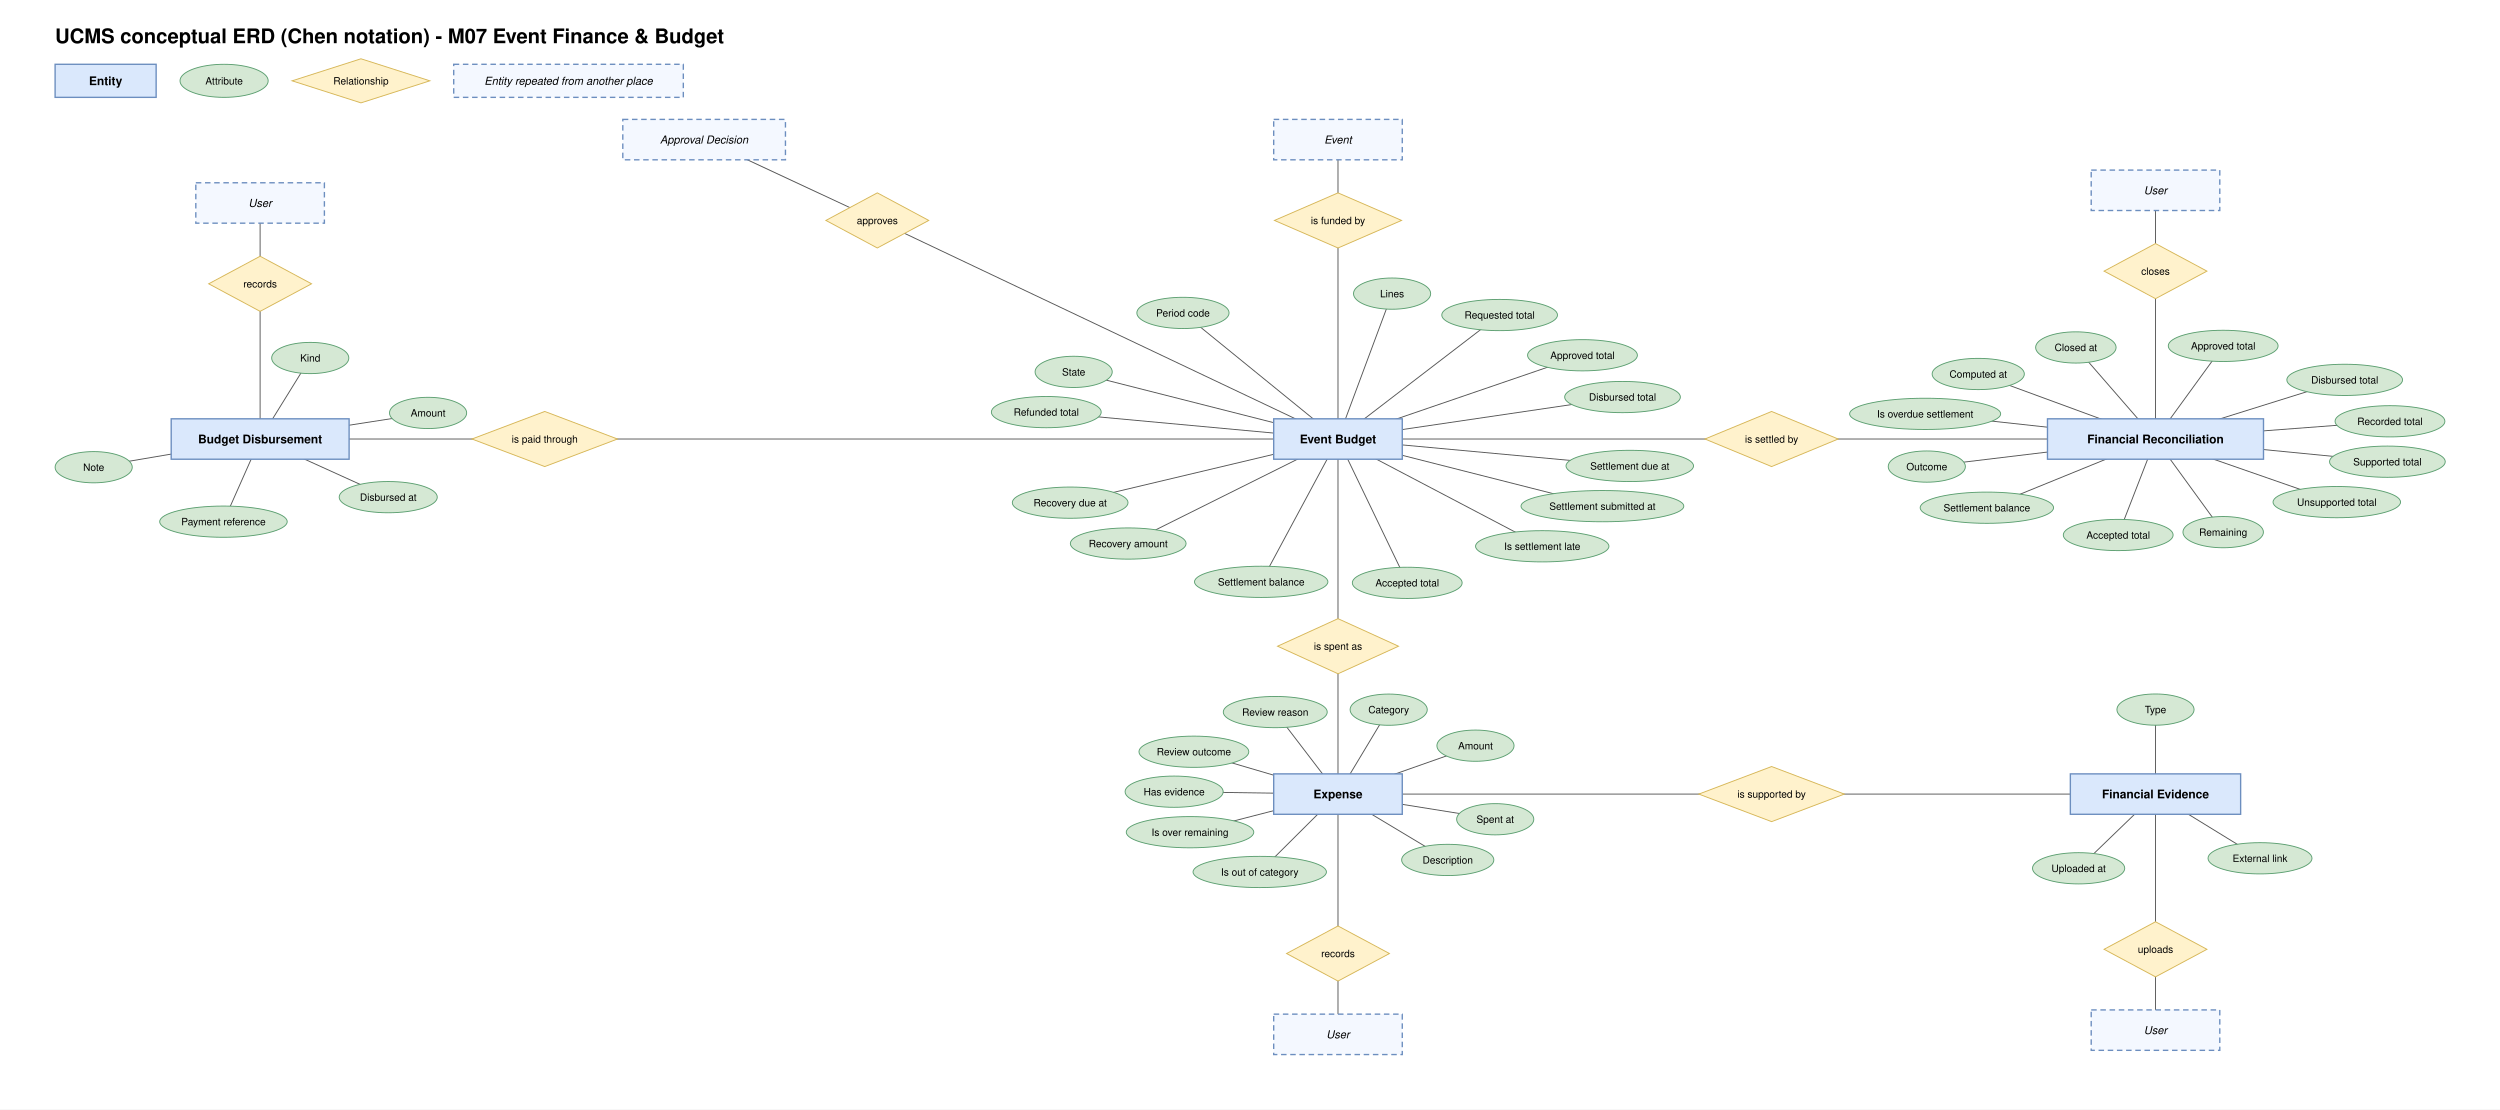
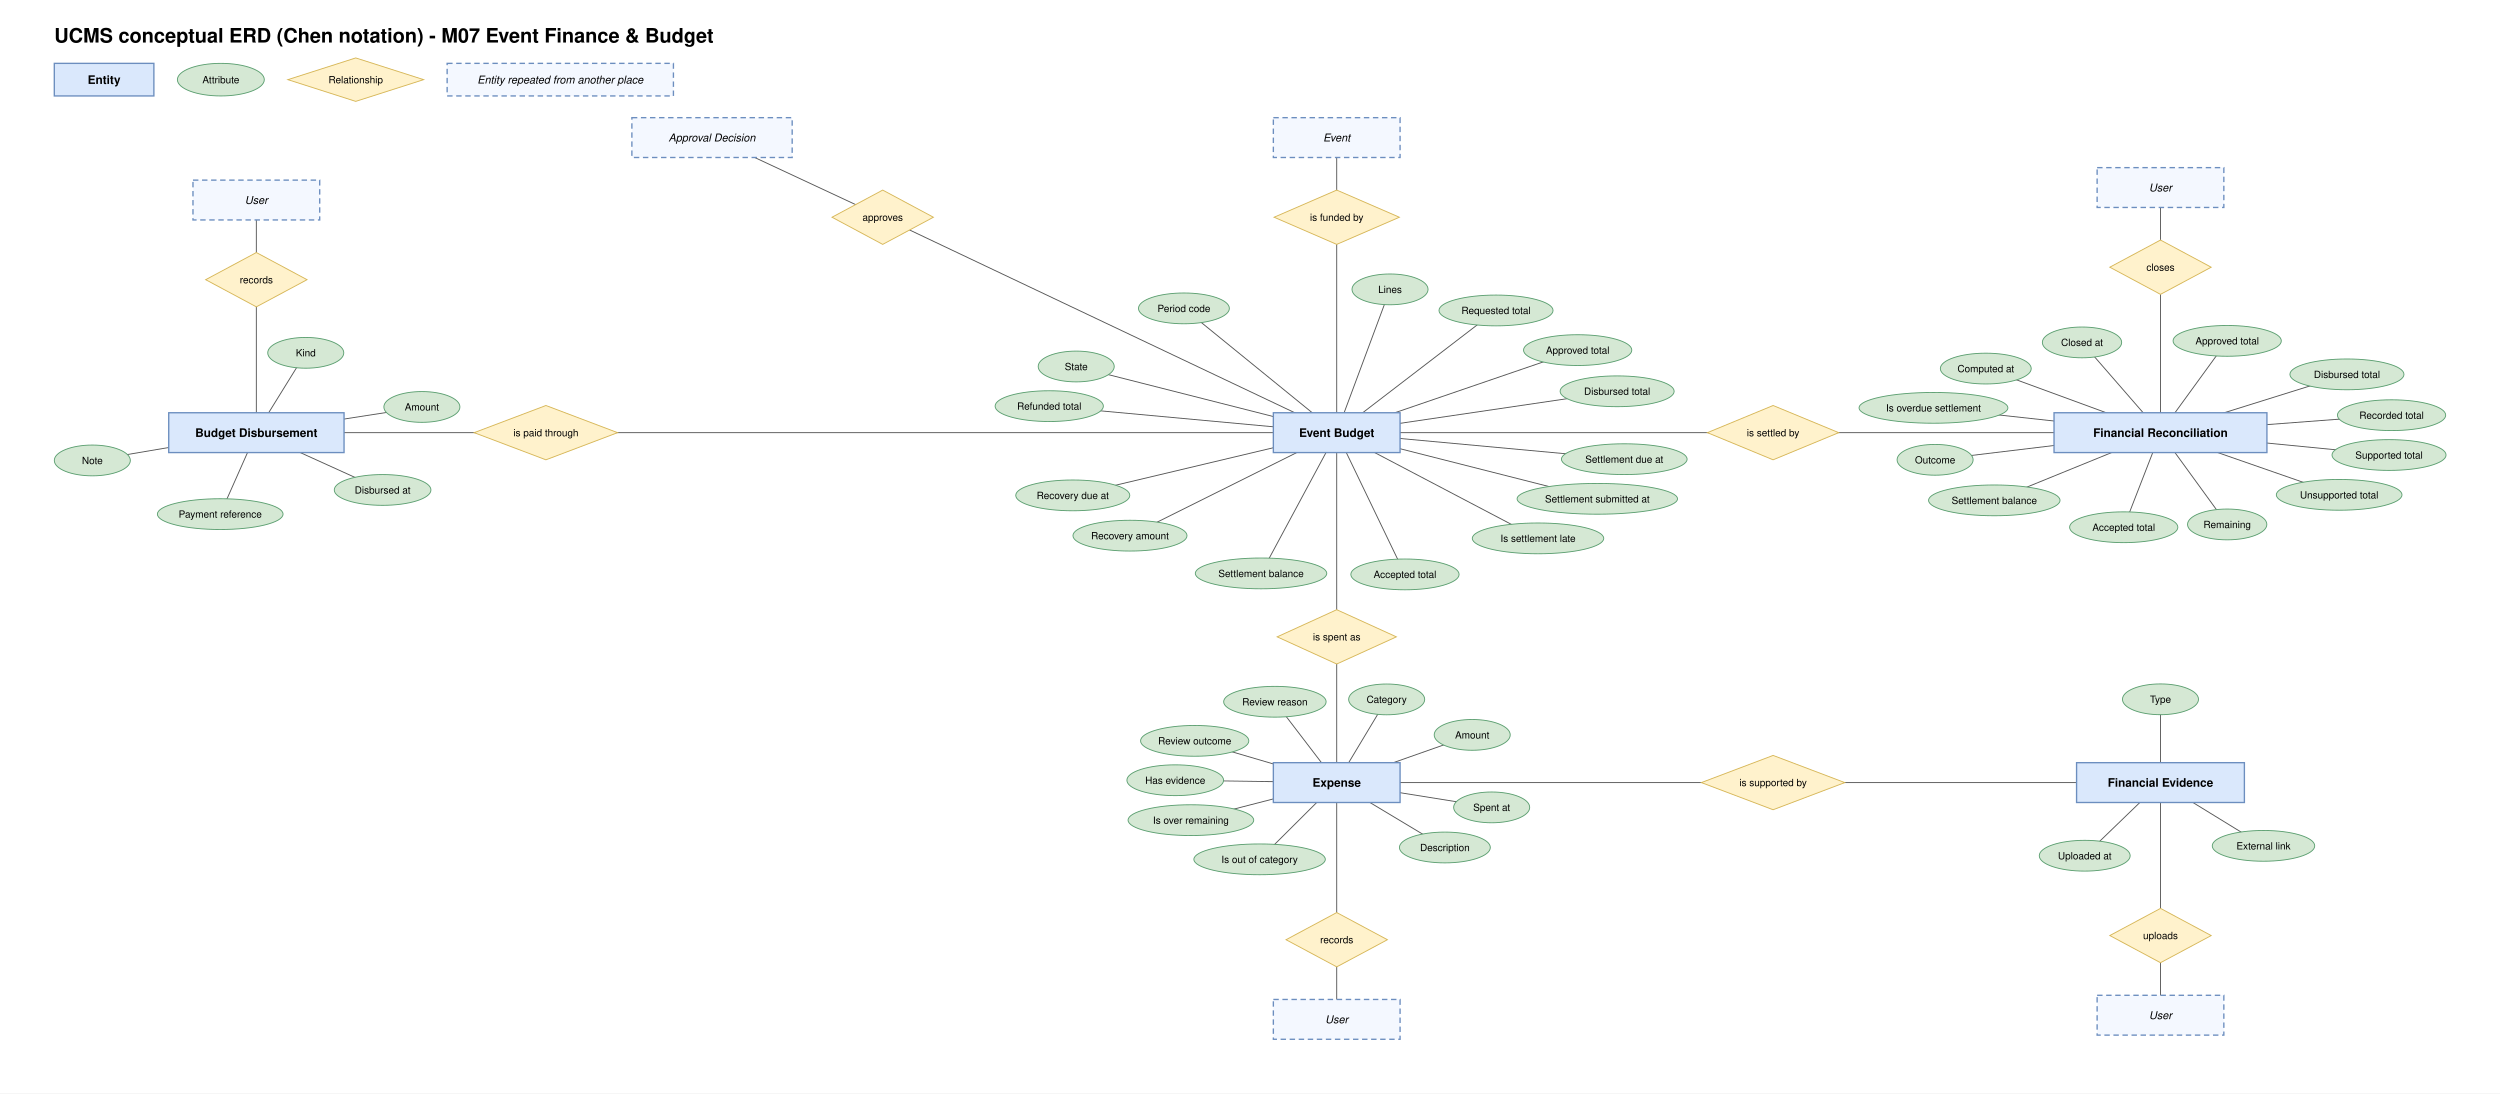
- <svg xmlns="http://www.w3.org/2000/svg" viewBox="0 0 2722 1208" width="2722" height="1208" font-family="Helvetica, Arial, sans-serif">
+ <svg xmlns="http://www.w3.org/2000/svg" viewBox="0 0 2762 1208" width="2762" height="1208" font-family="Helvetica, Arial, sans-serif">
  <rect width="100%" height="100%" fill="#ffffff" />
-   <line x1="1456.8" y1="478.0" x2="1515.7" y2="319.7" stroke="#555555" />
-   <line x1="1456.8" y1="478.0" x2="1632.8" y2="343.0" stroke="#555555" />
-   <line x1="1456.8" y1="478.0" x2="1723.0" y2="386.8" stroke="#555555" />
-   <line x1="1456.8" y1="478.0" x2="1766.6" y2="432.3" stroke="#555555" />
-   <line x1="1456.8" y1="478.0" x2="1774.5" y2="507.3" stroke="#555555" />
-   <line x1="1456.8" y1="478.0" x2="1744.7" y2="551.1" stroke="#555555" />
-   <line x1="1456.8" y1="478.0" x2="1679.2" y2="594.8" stroke="#555555" />
-   <line x1="1456.8" y1="478.0" x2="1532.2" y2="634.6" stroke="#555555" />
-   <line x1="1456.8" y1="478.0" x2="1373.2" y2="633.5" stroke="#555555" />
-   <line x1="1456.8" y1="478.0" x2="1228.4" y2="591.8" stroke="#555555" />
-   <line x1="1456.8" y1="478.0" x2="1165.2" y2="547.3" stroke="#555555" />
-   <line x1="1456.8" y1="478.0" x2="1139.2" y2="448.7" stroke="#555555" />
-   <line x1="1456.8" y1="478.0" x2="1169.0" y2="404.9" stroke="#555555" />
-   <line x1="1456.8" y1="478.0" x2="1288.0" y2="340.7" stroke="#555555" />
-   <line x1="1456.8" y1="478.0" x2="1456.8" y2="240.0" stroke="#555555" />
-   <line x1="1456.8" y1="240.0" x2="1456.8" y2="152.0" stroke="#555555" />
-   <line x1="1456.8" y1="478.0" x2="955.2" y2="240.0" stroke="#555555" />
-   <line x1="955.2" y1="240.0" x2="766.6" y2="152.0" stroke="#555555" />
+   <line x1="1476.8" y1="478.0" x2="1535.7" y2="319.7" stroke="#555555" />
+   <line x1="1476.8" y1="478.0" x2="1652.8" y2="343.0" stroke="#555555" />
+   <line x1="1476.8" y1="478.0" x2="1743.0" y2="386.8" stroke="#555555" />
+   <line x1="1476.8" y1="478.0" x2="1786.6" y2="432.3" stroke="#555555" />
+   <line x1="1476.8" y1="478.0" x2="1794.5" y2="507.3" stroke="#555555" />
+   <line x1="1476.8" y1="478.0" x2="1764.7" y2="551.1" stroke="#555555" />
+   <line x1="1476.8" y1="478.0" x2="1699.2" y2="594.8" stroke="#555555" />
+   <line x1="1476.8" y1="478.0" x2="1552.2" y2="634.6" stroke="#555555" />
+   <line x1="1476.8" y1="478.0" x2="1393.2" y2="633.5" stroke="#555555" />
+   <line x1="1476.8" y1="478.0" x2="1248.4" y2="591.8" stroke="#555555" />
+   <line x1="1476.8" y1="478.0" x2="1185.2" y2="547.3" stroke="#555555" />
+   <line x1="1476.8" y1="478.0" x2="1159.2" y2="448.7" stroke="#555555" />
+   <line x1="1476.8" y1="478.0" x2="1189.0" y2="404.9" stroke="#555555" />
+   <line x1="1476.8" y1="478.0" x2="1308.0" y2="340.7" stroke="#555555" />
+   <line x1="1476.8" y1="478.0" x2="1476.8" y2="240.0" stroke="#555555" />
+   <line x1="1476.8" y1="240.0" x2="1476.8" y2="152.0" stroke="#555555" />
+   <line x1="1476.8" y1="478.0" x2="975.2" y2="240.0" stroke="#555555" />
+   <line x1="975.2" y1="240.0" x2="786.6" y2="152.0" stroke="#555555" />
  <line x1="283.2" y1="478.0" x2="337.8" y2="389.8" stroke="#555555" />
  <line x1="283.2" y1="478.0" x2="466.1" y2="449.6" stroke="#555555" />
  <line x1="283.2" y1="478.0" x2="422.7" y2="541.3" stroke="#555555" />
  <line x1="283.2" y1="478.0" x2="243.3" y2="568.0" stroke="#555555" />
  <line x1="283.2" y1="478.0" x2="102.0" y2="508.7" stroke="#555555" />
  <line x1="283.2" y1="478.0" x2="283.2" y2="309.0" stroke="#555555" />
  <line x1="283.2" y1="309.0" x2="283.2" y2="221.0" stroke="#555555" />
-   <line x1="1456.8" y1="864.6" x2="1512.0" y2="772.7" stroke="#555555" />
-   <line x1="1456.8" y1="864.6" x2="1606.5" y2="811.9" stroke="#555555" />
-   <line x1="1456.8" y1="864.6" x2="1628.0" y2="892.0" stroke="#555555" />
-   <line x1="1456.8" y1="864.6" x2="1576.3" y2="936.3" stroke="#555555" />
-   <line x1="1456.8" y1="864.6" x2="1371.6" y2="949.4" stroke="#555555" />
-   <line x1="1456.8" y1="864.6" x2="1295.7" y2="906.1" stroke="#555555" />
-   <line x1="1456.8" y1="864.6" x2="1278.4" y2="862.0" stroke="#555555" />
-   <line x1="1456.8" y1="864.6" x2="1299.9" y2="818.5" stroke="#555555" />
-   <line x1="1456.8" y1="864.6" x2="1388.5" y2="775.3" stroke="#555555" />
-   <line x1="1456.8" y1="864.6" x2="1456.8" y2="1038.2" stroke="#555555" />
-   <line x1="1456.8" y1="1038.2" x2="1456.8" y2="1126.2" stroke="#555555" />
-   <line x1="2346.9" y1="864.6" x2="2346.9" y2="772.6" stroke="#555555" />
-   <line x1="2346.9" y1="864.6" x2="2460.7" y2="934.5" stroke="#555555" />
-   <line x1="2346.9" y1="864.6" x2="2263.2" y2="945.4" stroke="#555555" />
-   <line x1="2346.9" y1="864.6" x2="2346.9" y2="1033.6" stroke="#555555" />
-   <line x1="2346.9" y1="1033.6" x2="2346.9" y2="1121.6" stroke="#555555" />
-   <line x1="2346.9" y1="478.0" x2="2420.6" y2="376.6" stroke="#555555" />
-   <line x1="2346.9" y1="478.0" x2="2552.9" y2="413.6" stroke="#555555" />
-   <line x1="2346.9" y1="478.0" x2="2602.2" y2="458.7" stroke="#555555" />
-   <line x1="2346.9" y1="478.0" x2="2599.4" y2="502.7" stroke="#555555" />
-   <line x1="2346.9" y1="478.0" x2="2544.3" y2="546.7" stroke="#555555" />
-   <line x1="2346.9" y1="478.0" x2="2420.6" y2="579.4" stroke="#555555" />
-   <line x1="2346.9" y1="478.0" x2="2306.3" y2="582.5" stroke="#555555" />
-   <line x1="2346.9" y1="478.0" x2="2163.3" y2="552.8" stroke="#555555" />
-   <line x1="2346.9" y1="478.0" x2="2097.9" y2="508.0" stroke="#555555" />
-   <line x1="2346.9" y1="478.0" x2="2096.1" y2="450.6" stroke="#555555" />
-   <line x1="2346.9" y1="478.0" x2="2153.9" y2="407.2" stroke="#555555" />
-   <line x1="2346.9" y1="478.0" x2="2260.2" y2="378.3" stroke="#555555" />
-   <line x1="2346.9" y1="478.0" x2="2346.9" y2="295.2" stroke="#555555" />
-   <line x1="2346.9" y1="295.2" x2="2346.9" y2="207.2" stroke="#555555" />
-   <line x1="1456.8" y1="478.0" x2="593.1" y2="478.0" stroke="#555555" />
-   <line x1="593.1" y1="478.0" x2="283.2" y2="478.0" stroke="#555555" />
-   <line x1="1456.8" y1="478.0" x2="1456.8" y2="703.6" stroke="#555555" />
-   <line x1="1456.8" y1="703.6" x2="1456.8" y2="864.6" stroke="#555555" />
-   <line x1="1456.8" y1="864.6" x2="1928.9" y2="864.6" stroke="#555555" />
-   <line x1="1928.9" y1="864.6" x2="2346.9" y2="864.6" stroke="#555555" />
-   <line x1="1456.8" y1="478.0" x2="1928.9" y2="478.0" stroke="#555555" />
-   <line x1="1928.9" y1="478.0" x2="2346.9" y2="478.0" stroke="#555555" />
+   <line x1="1476.8" y1="864.6" x2="1532.0" y2="772.7" stroke="#555555" />
+   <line x1="1476.8" y1="864.6" x2="1626.5" y2="811.9" stroke="#555555" />
+   <line x1="1476.8" y1="864.6" x2="1648.0" y2="892.0" stroke="#555555" />
+   <line x1="1476.8" y1="864.6" x2="1596.3" y2="936.3" stroke="#555555" />
+   <line x1="1476.8" y1="864.6" x2="1391.6" y2="949.4" stroke="#555555" />
+   <line x1="1476.8" y1="864.6" x2="1315.7" y2="906.1" stroke="#555555" />
+   <line x1="1476.8" y1="864.6" x2="1298.4" y2="862.0" stroke="#555555" />
+   <line x1="1476.8" y1="864.6" x2="1319.9" y2="818.5" stroke="#555555" />
+   <line x1="1476.8" y1="864.6" x2="1408.5" y2="775.3" stroke="#555555" />
+   <line x1="1476.8" y1="864.6" x2="1476.8" y2="1038.2" stroke="#555555" />
+   <line x1="1476.8" y1="1038.2" x2="1476.8" y2="1126.2" stroke="#555555" />
+   <line x1="2386.9" y1="864.6" x2="2386.9" y2="772.6" stroke="#555555" />
+   <line x1="2386.9" y1="864.6" x2="2500.7" y2="934.5" stroke="#555555" />
+   <line x1="2386.9" y1="864.6" x2="2303.2" y2="945.4" stroke="#555555" />
+   <line x1="2386.9" y1="864.6" x2="2386.9" y2="1033.6" stroke="#555555" />
+   <line x1="2386.9" y1="1033.6" x2="2386.9" y2="1121.6" stroke="#555555" />
+   <line x1="2386.9" y1="478.0" x2="2460.6" y2="376.6" stroke="#555555" />
+   <line x1="2386.9" y1="478.0" x2="2592.9" y2="413.6" stroke="#555555" />
+   <line x1="2386.9" y1="478.0" x2="2642.2" y2="458.7" stroke="#555555" />
+   <line x1="2386.9" y1="478.0" x2="2639.4" y2="502.7" stroke="#555555" />
+   <line x1="2386.9" y1="478.0" x2="2584.3" y2="546.7" stroke="#555555" />
+   <line x1="2386.9" y1="478.0" x2="2460.6" y2="579.4" stroke="#555555" />
+   <line x1="2386.9" y1="478.0" x2="2346.3" y2="582.5" stroke="#555555" />
+   <line x1="2386.9" y1="478.0" x2="2203.3" y2="552.8" stroke="#555555" />
+   <line x1="2386.9" y1="478.0" x2="2137.9" y2="508.0" stroke="#555555" />
+   <line x1="2386.9" y1="478.0" x2="2136.1" y2="450.6" stroke="#555555" />
+   <line x1="2386.9" y1="478.0" x2="2193.9" y2="407.2" stroke="#555555" />
+   <line x1="2386.9" y1="478.0" x2="2300.2" y2="378.3" stroke="#555555" />
+   <line x1="2386.9" y1="478.0" x2="2386.9" y2="295.2" stroke="#555555" />
+   <line x1="2386.9" y1="295.2" x2="2386.9" y2="207.2" stroke="#555555" />
+   <line x1="1476.8" y1="478.0" x2="603.1" y2="478.0" stroke="#555555" />
+   <line x1="603.1" y1="478.0" x2="283.2" y2="478.0" stroke="#555555" />
+   <line x1="1476.8" y1="478.0" x2="1476.8" y2="703.6" stroke="#555555" />
+   <line x1="1476.8" y1="703.6" x2="1476.8" y2="864.6" stroke="#555555" />
+   <line x1="1476.8" y1="864.6" x2="1958.9" y2="864.6" stroke="#555555" />
+   <line x1="1958.9" y1="864.6" x2="2386.9" y2="864.6" stroke="#555555" />
+   <line x1="1476.8" y1="478.0" x2="1958.9" y2="478.0" stroke="#555555" />
+   <line x1="1958.9" y1="478.0" x2="2386.9" y2="478.0" stroke="#555555" />
  <text x="60" y="47" font-size="22" font-weight="bold">UCMS conceptual ERD (Chen notation) - M07 Event Finance &amp; Budget</text>
  <rect x="60.0" y="70.0" width="110.0" height="36.0" fill="#dae8fc" stroke="#6c8ebf" stroke-width="1.5" />
  <text x="115.0" y="92.7" font-size="13" font-weight="bold" text-anchor="middle">Entity</text>
  <ellipse cx="244.0" cy="88.0" rx="48.0" ry="18.0" fill="#d5e8d4" stroke="#5a9e6f" />
  <text x="244.0" y="92.0" font-size="11" font-weight="normal" text-anchor="middle">Attribute</text>
  <polygon points="318.0,88.0 393.0,64.0 468.0,88.0 393.0,112.0" fill="#fff2cc" stroke="#d6b656" />
  <text x="393.0" y="92.0" font-size="11" font-weight="normal" text-anchor="middle">Relationship</text>
  <rect x="494.0" y="70.0" width="250.0" height="36.0" fill="#f4f8ff" stroke="#6c8ebf" stroke-width="1.5" stroke-dasharray="6 4" />
  <text x="619.0" y="92.3" font-size="12" font-weight="normal" text-anchor="middle" font-style="italic">Entity repeated from another place</text>
-   <rect x="1386.8" y="456.0" width="140.0" height="44.0" fill="#dae8fc" stroke="#6c8ebf" stroke-width="1.5" />
-   <text x="1456.8" y="482.7" font-size="13" font-weight="bold" text-anchor="middle">Event Budget</text>
-   <ellipse cx="1515.7" cy="319.7" rx="42.0" ry="17.0" fill="#d5e8d4" stroke="#5a9e6f" />
-   <text x="1515.7" y="323.7" font-size="11" font-weight="normal" text-anchor="middle">Lines</text>
-   <ellipse cx="1632.8" cy="343.0" rx="63.0" ry="17.0" fill="#d5e8d4" stroke="#5a9e6f" />
-   <text x="1632.8" y="346.9" font-size="11" font-weight="normal" text-anchor="middle">Requested total</text>
-   <ellipse cx="1723.0" cy="386.8" rx="59.8" ry="17.0" fill="#d5e8d4" stroke="#5a9e6f" />
-   <text x="1723.0" y="390.8" font-size="11" font-weight="normal" text-anchor="middle">Approved total</text>
-   <ellipse cx="1766.6" cy="432.3" rx="63.0" ry="17.0" fill="#d5e8d4" stroke="#5a9e6f" />
-   <text x="1766.6" y="436.2" font-size="11" font-weight="normal" text-anchor="middle">Disbursed total</text>
-   <ellipse cx="1774.5" cy="507.3" rx="69.4" ry="17.0" fill="#d5e8d4" stroke="#5a9e6f" />
-   <text x="1774.5" y="511.3" font-size="11" font-weight="normal" text-anchor="middle">Settlement due at</text>
-   <ellipse cx="1744.7" cy="551.1" rx="88.6" ry="17.0" fill="#d5e8d4" stroke="#5a9e6f" />
-   <text x="1744.7" y="555.1" font-size="11" font-weight="normal" text-anchor="middle">Settlement submitted at</text>
-   <ellipse cx="1679.2" cy="594.8" rx="72.6" ry="17.0" fill="#d5e8d4" stroke="#5a9e6f" />
-   <text x="1679.2" y="598.7" font-size="11" font-weight="normal" text-anchor="middle">Is settlement late</text>
-   <ellipse cx="1532.2" cy="634.6" rx="59.8" ry="17.0" fill="#d5e8d4" stroke="#5a9e6f" />
-   <text x="1532.2" y="638.5" font-size="11" font-weight="normal" text-anchor="middle">Accepted total</text>
-   <ellipse cx="1373.2" cy="633.5" rx="72.6" ry="17.0" fill="#d5e8d4" stroke="#5a9e6f" />
-   <text x="1373.2" y="637.5" font-size="11" font-weight="normal" text-anchor="middle">Settlement balance</text>
-   <ellipse cx="1228.4" cy="591.8" rx="63.0" ry="17.0" fill="#d5e8d4" stroke="#5a9e6f" />
-   <text x="1228.4" y="595.8" font-size="11" font-weight="normal" text-anchor="middle">Recovery amount</text>
-   <ellipse cx="1165.2" cy="547.3" rx="63.0" ry="17.0" fill="#d5e8d4" stroke="#5a9e6f" />
-   <text x="1165.2" y="551.3" font-size="11" font-weight="normal" text-anchor="middle">Recovery due at</text>
-   <ellipse cx="1139.2" cy="448.7" rx="59.8" ry="17.0" fill="#d5e8d4" stroke="#5a9e6f" />
-   <text x="1139.2" y="452.6" font-size="11" font-weight="normal" text-anchor="middle">Refunded total</text>
-   <ellipse cx="1169.0" cy="404.9" rx="42.0" ry="17.0" fill="#d5e8d4" stroke="#5a9e6f" />
-   <text x="1169.0" y="408.9" font-size="11" font-weight="normal" text-anchor="middle">State</text>
-   <ellipse cx="1288.0" cy="340.7" rx="50.2" ry="17.0" fill="#d5e8d4" stroke="#5a9e6f" />
-   <text x="1288.0" y="344.7" font-size="11" font-weight="normal" text-anchor="middle">Period code</text>
-   <polygon points="1387.6,240.0 1456.8,210.0 1526.0,240.0 1456.8,270.0" fill="#fff2cc" stroke="#d6b656" />
-   <text x="1456.8" y="244.0" font-size="11" font-weight="normal" text-anchor="middle">is funded by</text>
-   <rect x="1386.8" y="130.0" width="140.0" height="44.0" fill="#f4f8ff" stroke="#6c8ebf" stroke-width="1.5" stroke-dasharray="6 4" />
-   <text x="1456.8" y="156.3" font-size="12" font-weight="normal" text-anchor="middle" font-style="italic">Event</text>
-   <polygon points="899.2,240.0 955.2,210.0 1011.2,240.0 955.2,270.0" fill="#fff2cc" stroke="#d6b656" />
-   <text x="955.2" y="244.0" font-size="11" font-weight="normal" text-anchor="middle">approves</text>
-   <rect x="678.1" y="130.0" width="177.1" height="44.0" fill="#f4f8ff" stroke="#6c8ebf" stroke-width="1.5" stroke-dasharray="6 4" />
-   <text x="766.6" y="156.3" font-size="12" font-weight="normal" text-anchor="middle" font-style="italic">Approval Decision</text>
+   <rect x="1406.8" y="456.0" width="140.0" height="44.0" fill="#dae8fc" stroke="#6c8ebf" stroke-width="1.5" />
+   <text x="1476.8" y="482.7" font-size="13" font-weight="bold" text-anchor="middle">Event Budget</text>
+   <ellipse cx="1535.7" cy="319.7" rx="42.0" ry="17.0" fill="#d5e8d4" stroke="#5a9e6f" />
+   <text x="1535.7" y="323.7" font-size="11" font-weight="normal" text-anchor="middle">Lines</text>
+   <ellipse cx="1652.8" cy="343.0" rx="63.0" ry="17.0" fill="#d5e8d4" stroke="#5a9e6f" />
+   <text x="1652.8" y="346.9" font-size="11" font-weight="normal" text-anchor="middle">Requested total</text>
+   <ellipse cx="1743.0" cy="386.8" rx="59.8" ry="17.0" fill="#d5e8d4" stroke="#5a9e6f" />
+   <text x="1743.0" y="390.8" font-size="11" font-weight="normal" text-anchor="middle">Approved total</text>
+   <ellipse cx="1786.6" cy="432.3" rx="63.0" ry="17.0" fill="#d5e8d4" stroke="#5a9e6f" />
+   <text x="1786.6" y="436.2" font-size="11" font-weight="normal" text-anchor="middle">Disbursed total</text>
+   <ellipse cx="1794.5" cy="507.3" rx="69.4" ry="17.0" fill="#d5e8d4" stroke="#5a9e6f" />
+   <text x="1794.5" y="511.3" font-size="11" font-weight="normal" text-anchor="middle">Settlement due at</text>
+   <ellipse cx="1764.7" cy="551.1" rx="88.6" ry="17.0" fill="#d5e8d4" stroke="#5a9e6f" />
+   <text x="1764.7" y="555.1" font-size="11" font-weight="normal" text-anchor="middle">Settlement submitted at</text>
+   <ellipse cx="1699.2" cy="594.8" rx="72.6" ry="17.0" fill="#d5e8d4" stroke="#5a9e6f" />
+   <text x="1699.2" y="598.7" font-size="11" font-weight="normal" text-anchor="middle">Is settlement late</text>
+   <ellipse cx="1552.2" cy="634.6" rx="59.8" ry="17.0" fill="#d5e8d4" stroke="#5a9e6f" />
+   <text x="1552.2" y="638.5" font-size="11" font-weight="normal" text-anchor="middle">Accepted total</text>
+   <ellipse cx="1393.2" cy="633.5" rx="72.6" ry="17.0" fill="#d5e8d4" stroke="#5a9e6f" />
+   <text x="1393.2" y="637.5" font-size="11" font-weight="normal" text-anchor="middle">Settlement balance</text>
+   <ellipse cx="1248.4" cy="591.8" rx="63.0" ry="17.0" fill="#d5e8d4" stroke="#5a9e6f" />
+   <text x="1248.4" y="595.8" font-size="11" font-weight="normal" text-anchor="middle">Recovery amount</text>
+   <ellipse cx="1185.2" cy="547.3" rx="63.0" ry="17.0" fill="#d5e8d4" stroke="#5a9e6f" />
+   <text x="1185.2" y="551.3" font-size="11" font-weight="normal" text-anchor="middle">Recovery due at</text>
+   <ellipse cx="1159.2" cy="448.7" rx="59.8" ry="17.0" fill="#d5e8d4" stroke="#5a9e6f" />
+   <text x="1159.2" y="452.6" font-size="11" font-weight="normal" text-anchor="middle">Refunded total</text>
+   <ellipse cx="1189.0" cy="404.9" rx="42.0" ry="17.0" fill="#d5e8d4" stroke="#5a9e6f" />
+   <text x="1189.0" y="408.9" font-size="11" font-weight="normal" text-anchor="middle">State</text>
+   <ellipse cx="1308.0" cy="340.7" rx="50.2" ry="17.0" fill="#d5e8d4" stroke="#5a9e6f" />
+   <text x="1308.0" y="344.7" font-size="11" font-weight="normal" text-anchor="middle">Period code</text>
+   <polygon points="1407.6,240.0 1476.8,210.0 1546.0,240.0 1476.8,270.0" fill="#fff2cc" stroke="#d6b656" />
+   <text x="1476.8" y="244.0" font-size="11" font-weight="normal" text-anchor="middle">is funded by</text>
+   <rect x="1406.8" y="130.0" width="140.0" height="44.0" fill="#f4f8ff" stroke="#6c8ebf" stroke-width="1.5" stroke-dasharray="6 4" />
+   <text x="1476.8" y="156.3" font-size="12" font-weight="normal" text-anchor="middle" font-style="italic">Event</text>
+   <polygon points="919.2,240.0 975.2,210.0 1031.2,240.0 975.2,270.0" fill="#fff2cc" stroke="#d6b656" />
+   <text x="975.2" y="244.0" font-size="11" font-weight="normal" text-anchor="middle">approves</text>
+   <rect x="698.1" y="130.0" width="177.1" height="44.0" fill="#f4f8ff" stroke="#6c8ebf" stroke-width="1.5" stroke-dasharray="6 4" />
+   <text x="786.6" y="156.3" font-size="12" font-weight="normal" text-anchor="middle" font-style="italic">Approval Decision</text>
  <rect x="186.4" y="456.0" width="193.7" height="44.0" fill="#dae8fc" stroke="#6c8ebf" stroke-width="1.5" />
  <text x="283.2" y="482.7" font-size="13" font-weight="bold" text-anchor="middle">Budget Disbursement</text>
  <ellipse cx="337.8" cy="389.8" rx="42.0" ry="17.0" fill="#d5e8d4" stroke="#5a9e6f" />
  <text x="337.8" y="393.7" font-size="11" font-weight="normal" text-anchor="middle">Kind</text>
  <ellipse cx="466.1" cy="449.6" rx="42.0" ry="17.0" fill="#d5e8d4" stroke="#5a9e6f" />
  <text x="466.1" y="453.5" font-size="11" font-weight="normal" text-anchor="middle">Amount</text>
  <ellipse cx="422.7" cy="541.3" rx="53.4" ry="17.0" fill="#d5e8d4" stroke="#5a9e6f" />
  <text x="422.7" y="545.3" font-size="11" font-weight="normal" text-anchor="middle">Disbursed at</text>
  <ellipse cx="243.3" cy="568.0" rx="69.4" ry="17.0" fill="#d5e8d4" stroke="#5a9e6f" />
  <text x="243.3" y="571.9" font-size="11" font-weight="normal" text-anchor="middle">Payment reference</text>
  <ellipse cx="102.0" cy="508.7" rx="42.0" ry="17.0" fill="#d5e8d4" stroke="#5a9e6f" />
  <text x="102.0" y="512.7" font-size="11" font-weight="normal" text-anchor="middle">Note</text>
  <polygon points="227.2,309.0 283.2,279.0 339.2,309.0 283.2,339.0" fill="#fff2cc" stroke="#d6b656" />
  <text x="283.2" y="313.0" font-size="11" font-weight="normal" text-anchor="middle">records</text>
  <rect x="213.2" y="199.0" width="140.0" height="44.0" fill="#f4f8ff" stroke="#6c8ebf" stroke-width="1.5" stroke-dasharray="6 4" />
  <text x="283.2" y="225.3" font-size="12" font-weight="normal" text-anchor="middle" font-style="italic">User</text>
-   <rect x="1386.8" y="842.6" width="140.0" height="44.0" fill="#dae8fc" stroke="#6c8ebf" stroke-width="1.5" />
-   <text x="1456.8" y="869.2" font-size="13" font-weight="bold" text-anchor="middle">Expense</text>
-   <ellipse cx="1512.0" cy="772.7" rx="42.0" ry="17.0" fill="#d5e8d4" stroke="#5a9e6f" />
-   <text x="1512.0" y="776.6" font-size="11" font-weight="normal" text-anchor="middle">Category</text>
-   <ellipse cx="1606.5" cy="811.9" rx="42.0" ry="17.0" fill="#d5e8d4" stroke="#5a9e6f" />
-   <text x="1606.5" y="815.9" font-size="11" font-weight="normal" text-anchor="middle">Amount</text>
-   <ellipse cx="1628.0" cy="892.0" rx="42.0" ry="17.0" fill="#d5e8d4" stroke="#5a9e6f" />
-   <text x="1628.0" y="895.9" font-size="11" font-weight="normal" text-anchor="middle">Spent at</text>
-   <ellipse cx="1576.3" cy="936.3" rx="50.2" ry="17.0" fill="#d5e8d4" stroke="#5a9e6f" />
-   <text x="1576.3" y="940.3" font-size="11" font-weight="normal" text-anchor="middle">Description</text>
-   <ellipse cx="1371.6" cy="949.4" rx="72.6" ry="17.0" fill="#d5e8d4" stroke="#5a9e6f" />
-   <text x="1371.6" y="953.4" font-size="11" font-weight="normal" text-anchor="middle">Is out of category</text>
-   <ellipse cx="1295.7" cy="906.1" rx="69.4" ry="17.0" fill="#d5e8d4" stroke="#5a9e6f" />
-   <text x="1295.7" y="910.1" font-size="11" font-weight="normal" text-anchor="middle">Is over remaining</text>
-   <ellipse cx="1278.4" cy="862.0" rx="53.4" ry="17.0" fill="#d5e8d4" stroke="#5a9e6f" />
-   <text x="1278.4" y="866.0" font-size="11" font-weight="normal" text-anchor="middle">Has evidence</text>
-   <ellipse cx="1299.9" cy="818.5" rx="59.8" ry="17.0" fill="#d5e8d4" stroke="#5a9e6f" />
-   <text x="1299.9" y="822.4" font-size="11" font-weight="normal" text-anchor="middle">Review outcome</text>
-   <ellipse cx="1388.5" cy="775.3" rx="56.6" ry="17.0" fill="#d5e8d4" stroke="#5a9e6f" />
-   <text x="1388.5" y="779.3" font-size="11" font-weight="normal" text-anchor="middle">Review reason</text>
-   <polygon points="1400.8,1038.2 1456.8,1008.2 1512.8,1038.2 1456.8,1068.2" fill="#fff2cc" stroke="#d6b656" />
-   <text x="1456.8" y="1042.1" font-size="11" font-weight="normal" text-anchor="middle">records</text>
-   <rect x="1386.8" y="1104.2" width="140.0" height="44.0" fill="#f4f8ff" stroke="#6c8ebf" stroke-width="1.5" stroke-dasharray="6 4" />
-   <text x="1456.8" y="1130.5" font-size="12" font-weight="normal" text-anchor="middle" font-style="italic">User</text>
-   <rect x="2254.2" y="842.6" width="185.4" height="44.0" fill="#dae8fc" stroke="#6c8ebf" stroke-width="1.5" />
-   <text x="2346.9" y="869.2" font-size="13" font-weight="bold" text-anchor="middle">Financial Evidence</text>
-   <ellipse cx="2346.9" cy="772.6" rx="42.0" ry="17.0" fill="#d5e8d4" stroke="#5a9e6f" />
-   <text x="2346.9" y="776.5" font-size="11" font-weight="normal" text-anchor="middle">Type</text>
-   <ellipse cx="2460.7" cy="934.5" rx="56.6" ry="17.0" fill="#d5e8d4" stroke="#5a9e6f" />
-   <text x="2460.7" y="938.5" font-size="11" font-weight="normal" text-anchor="middle">External link</text>
-   <ellipse cx="2263.2" cy="945.4" rx="50.2" ry="17.0" fill="#d5e8d4" stroke="#5a9e6f" />
-   <text x="2263.2" y="949.4" font-size="11" font-weight="normal" text-anchor="middle">Uploaded at</text>
-   <polygon points="2290.9,1033.6 2346.9,1003.6 2402.9,1033.6 2346.9,1063.6" fill="#fff2cc" stroke="#d6b656" />
-   <text x="2346.9" y="1037.5" font-size="11" font-weight="normal" text-anchor="middle">uploads</text>
-   <rect x="2276.9" y="1099.6" width="140.0" height="44.0" fill="#f4f8ff" stroke="#6c8ebf" stroke-width="1.5" stroke-dasharray="6 4" />
-   <text x="2346.9" y="1125.9" font-size="12" font-weight="normal" text-anchor="middle" font-style="italic">User</text>
-   <rect x="2229.3" y="456.0" width="235.2" height="44.0" fill="#dae8fc" stroke="#6c8ebf" stroke-width="1.5" />
-   <text x="2346.9" y="482.7" font-size="13" font-weight="bold" text-anchor="middle">Financial Reconciliation</text>
-   <ellipse cx="2420.6" cy="376.6" rx="59.8" ry="17.0" fill="#d5e8d4" stroke="#5a9e6f" />
-   <text x="2420.6" y="380.5" font-size="11" font-weight="normal" text-anchor="middle">Approved total</text>
-   <ellipse cx="2552.9" cy="413.6" rx="63.0" ry="17.0" fill="#d5e8d4" stroke="#5a9e6f" />
-   <text x="2552.9" y="417.6" font-size="11" font-weight="normal" text-anchor="middle">Disbursed total</text>
-   <ellipse cx="2602.2" cy="458.7" rx="59.8" ry="17.0" fill="#d5e8d4" stroke="#5a9e6f" />
-   <text x="2602.2" y="462.7" font-size="11" font-weight="normal" text-anchor="middle">Recorded total</text>
-   <ellipse cx="2599.4" cy="502.7" rx="63.0" ry="17.0" fill="#d5e8d4" stroke="#5a9e6f" />
-   <text x="2599.4" y="506.7" font-size="11" font-weight="normal" text-anchor="middle">Supported total</text>
-   <ellipse cx="2544.3" cy="546.7" rx="69.4" ry="17.0" fill="#d5e8d4" stroke="#5a9e6f" />
-   <text x="2544.3" y="550.7" font-size="11" font-weight="normal" text-anchor="middle">Unsupported total</text>
-   <ellipse cx="2420.6" cy="579.4" rx="43.8" ry="17.0" fill="#d5e8d4" stroke="#5a9e6f" />
-   <text x="2420.6" y="583.4" font-size="11" font-weight="normal" text-anchor="middle">Remaining</text>
-   <ellipse cx="2306.3" cy="582.5" rx="59.8" ry="17.0" fill="#d5e8d4" stroke="#5a9e6f" />
-   <text x="2306.3" y="586.5" font-size="11" font-weight="normal" text-anchor="middle">Accepted total</text>
-   <ellipse cx="2163.3" cy="552.8" rx="72.6" ry="17.0" fill="#d5e8d4" stroke="#5a9e6f" />
-   <text x="2163.3" y="556.8" font-size="11" font-weight="normal" text-anchor="middle">Settlement balance</text>
-   <ellipse cx="2097.9" cy="508.0" rx="42.0" ry="17.0" fill="#d5e8d4" stroke="#5a9e6f" />
-   <text x="2097.9" y="512.0" font-size="11" font-weight="normal" text-anchor="middle">Outcome</text>
-   <ellipse cx="2096.1" cy="450.6" rx="82.2" ry="17.0" fill="#d5e8d4" stroke="#5a9e6f" />
-   <text x="2096.1" y="454.6" font-size="11" font-weight="normal" text-anchor="middle">Is overdue settlement</text>
-   <ellipse cx="2153.9" cy="407.2" rx="50.2" ry="17.0" fill="#d5e8d4" stroke="#5a9e6f" />
-   <text x="2153.9" y="411.2" font-size="11" font-weight="normal" text-anchor="middle">Computed at</text>
-   <ellipse cx="2260.2" cy="378.3" rx="43.8" ry="17.0" fill="#d5e8d4" stroke="#5a9e6f" />
-   <text x="2260.2" y="382.2" font-size="11" font-weight="normal" text-anchor="middle">Closed at</text>
-   <polygon points="2290.9,295.2 2346.9,265.2 2402.9,295.2 2346.9,325.2" fill="#fff2cc" stroke="#d6b656" />
-   <text x="2346.9" y="299.2" font-size="11" font-weight="normal" text-anchor="middle">closes</text>
-   <rect x="2276.9" y="185.2" width="140.0" height="44.0" fill="#f4f8ff" stroke="#6c8ebf" stroke-width="1.5" stroke-dasharray="6 4" />
-   <text x="2346.9" y="211.5" font-size="12" font-weight="normal" text-anchor="middle" font-style="italic">User</text>
-   <polygon points="513.8,478.0 593.1,448.0 672.3,478.0 593.1,508.0" fill="#fff2cc" stroke="#d6b656" />
-   <text x="593.1" y="482.0" font-size="11" font-weight="normal" text-anchor="middle">is paid through</text>
-   <polygon points="1391.0,703.6 1456.8,673.6 1522.7,703.6 1456.8,733.6" fill="#fff2cc" stroke="#d6b656" />
-   <text x="1456.8" y="707.5" font-size="11" font-weight="normal" text-anchor="middle">is spent as</text>
-   <polygon points="1849.6,864.6 1928.9,834.6 2008.1,864.6 1928.9,894.6" fill="#fff2cc" stroke="#d6b656" />
-   <text x="1928.9" y="868.5" font-size="11" font-weight="normal" text-anchor="middle">is supported by</text>
-   <polygon points="1856.3,478.0 1928.9,448.0 2001.4,478.0 1928.9,508.0" fill="#fff2cc" stroke="#d6b656" />
-   <text x="1928.9" y="482.0" font-size="11" font-weight="normal" text-anchor="middle">is settled by</text>
+   <rect x="1406.8" y="842.6" width="140.0" height="44.0" fill="#dae8fc" stroke="#6c8ebf" stroke-width="1.5" />
+   <text x="1476.8" y="869.2" font-size="13" font-weight="bold" text-anchor="middle">Expense</text>
+   <ellipse cx="1532.0" cy="772.7" rx="42.0" ry="17.0" fill="#d5e8d4" stroke="#5a9e6f" />
+   <text x="1532.0" y="776.6" font-size="11" font-weight="normal" text-anchor="middle">Category</text>
+   <ellipse cx="1626.5" cy="811.9" rx="42.0" ry="17.0" fill="#d5e8d4" stroke="#5a9e6f" />
+   <text x="1626.5" y="815.9" font-size="11" font-weight="normal" text-anchor="middle">Amount</text>
+   <ellipse cx="1648.0" cy="892.0" rx="42.0" ry="17.0" fill="#d5e8d4" stroke="#5a9e6f" />
+   <text x="1648.0" y="895.9" font-size="11" font-weight="normal" text-anchor="middle">Spent at</text>
+   <ellipse cx="1596.3" cy="936.3" rx="50.2" ry="17.0" fill="#d5e8d4" stroke="#5a9e6f" />
+   <text x="1596.3" y="940.3" font-size="11" font-weight="normal" text-anchor="middle">Description</text>
+   <ellipse cx="1391.6" cy="949.4" rx="72.6" ry="17.0" fill="#d5e8d4" stroke="#5a9e6f" />
+   <text x="1391.6" y="953.4" font-size="11" font-weight="normal" text-anchor="middle">Is out of category</text>
+   <ellipse cx="1315.7" cy="906.1" rx="69.4" ry="17.0" fill="#d5e8d4" stroke="#5a9e6f" />
+   <text x="1315.7" y="910.1" font-size="11" font-weight="normal" text-anchor="middle">Is over remaining</text>
+   <ellipse cx="1298.4" cy="862.0" rx="53.4" ry="17.0" fill="#d5e8d4" stroke="#5a9e6f" />
+   <text x="1298.4" y="866.0" font-size="11" font-weight="normal" text-anchor="middle">Has evidence</text>
+   <ellipse cx="1319.9" cy="818.5" rx="59.8" ry="17.0" fill="#d5e8d4" stroke="#5a9e6f" />
+   <text x="1319.9" y="822.4" font-size="11" font-weight="normal" text-anchor="middle">Review outcome</text>
+   <ellipse cx="1408.5" cy="775.3" rx="56.6" ry="17.0" fill="#d5e8d4" stroke="#5a9e6f" />
+   <text x="1408.5" y="779.3" font-size="11" font-weight="normal" text-anchor="middle">Review reason</text>
+   <polygon points="1420.8,1038.2 1476.8,1008.2 1532.8,1038.2 1476.8,1068.2" fill="#fff2cc" stroke="#d6b656" />
+   <text x="1476.8" y="1042.1" font-size="11" font-weight="normal" text-anchor="middle">records</text>
+   <rect x="1406.8" y="1104.2" width="140.0" height="44.0" fill="#f4f8ff" stroke="#6c8ebf" stroke-width="1.5" stroke-dasharray="6 4" />
+   <text x="1476.8" y="1130.5" font-size="12" font-weight="normal" text-anchor="middle" font-style="italic">User</text>
+   <rect x="2294.2" y="842.6" width="185.4" height="44.0" fill="#dae8fc" stroke="#6c8ebf" stroke-width="1.5" />
+   <text x="2386.9" y="869.2" font-size="13" font-weight="bold" text-anchor="middle">Financial Evidence</text>
+   <ellipse cx="2386.9" cy="772.6" rx="42.0" ry="17.0" fill="#d5e8d4" stroke="#5a9e6f" />
+   <text x="2386.9" y="776.5" font-size="11" font-weight="normal" text-anchor="middle">Type</text>
+   <ellipse cx="2500.7" cy="934.5" rx="56.6" ry="17.0" fill="#d5e8d4" stroke="#5a9e6f" />
+   <text x="2500.7" y="938.5" font-size="11" font-weight="normal" text-anchor="middle">External link</text>
+   <ellipse cx="2303.2" cy="945.4" rx="50.2" ry="17.0" fill="#d5e8d4" stroke="#5a9e6f" />
+   <text x="2303.2" y="949.4" font-size="11" font-weight="normal" text-anchor="middle">Uploaded at</text>
+   <polygon points="2330.9,1033.6 2386.9,1003.6 2442.9,1033.6 2386.9,1063.6" fill="#fff2cc" stroke="#d6b656" />
+   <text x="2386.9" y="1037.5" font-size="11" font-weight="normal" text-anchor="middle">uploads</text>
+   <rect x="2316.9" y="1099.6" width="140.0" height="44.0" fill="#f4f8ff" stroke="#6c8ebf" stroke-width="1.5" stroke-dasharray="6 4" />
+   <text x="2386.9" y="1125.9" font-size="12" font-weight="normal" text-anchor="middle" font-style="italic">User</text>
+   <rect x="2269.3" y="456.0" width="235.2" height="44.0" fill="#dae8fc" stroke="#6c8ebf" stroke-width="1.5" />
+   <text x="2386.9" y="482.7" font-size="13" font-weight="bold" text-anchor="middle">Financial Reconciliation</text>
+   <ellipse cx="2460.6" cy="376.6" rx="59.8" ry="17.0" fill="#d5e8d4" stroke="#5a9e6f" />
+   <text x="2460.6" y="380.5" font-size="11" font-weight="normal" text-anchor="middle">Approved total</text>
+   <ellipse cx="2592.9" cy="413.6" rx="63.0" ry="17.0" fill="#d5e8d4" stroke="#5a9e6f" />
+   <text x="2592.9" y="417.6" font-size="11" font-weight="normal" text-anchor="middle">Disbursed total</text>
+   <ellipse cx="2642.2" cy="458.7" rx="59.8" ry="17.0" fill="#d5e8d4" stroke="#5a9e6f" />
+   <text x="2642.2" y="462.7" font-size="11" font-weight="normal" text-anchor="middle">Recorded total</text>
+   <ellipse cx="2639.4" cy="502.7" rx="63.0" ry="17.0" fill="#d5e8d4" stroke="#5a9e6f" />
+   <text x="2639.4" y="506.7" font-size="11" font-weight="normal" text-anchor="middle">Supported total</text>
+   <ellipse cx="2584.3" cy="546.7" rx="69.4" ry="17.0" fill="#d5e8d4" stroke="#5a9e6f" />
+   <text x="2584.3" y="550.7" font-size="11" font-weight="normal" text-anchor="middle">Unsupported total</text>
+   <ellipse cx="2460.6" cy="579.4" rx="43.8" ry="17.0" fill="#d5e8d4" stroke="#5a9e6f" />
+   <text x="2460.6" y="583.4" font-size="11" font-weight="normal" text-anchor="middle">Remaining</text>
+   <ellipse cx="2346.3" cy="582.5" rx="59.8" ry="17.0" fill="#d5e8d4" stroke="#5a9e6f" />
+   <text x="2346.3" y="586.5" font-size="11" font-weight="normal" text-anchor="middle">Accepted total</text>
+   <ellipse cx="2203.3" cy="552.8" rx="72.6" ry="17.0" fill="#d5e8d4" stroke="#5a9e6f" />
+   <text x="2203.3" y="556.8" font-size="11" font-weight="normal" text-anchor="middle">Settlement balance</text>
+   <ellipse cx="2137.9" cy="508.0" rx="42.0" ry="17.0" fill="#d5e8d4" stroke="#5a9e6f" />
+   <text x="2137.9" y="512.0" font-size="11" font-weight="normal" text-anchor="middle">Outcome</text>
+   <ellipse cx="2136.1" cy="450.6" rx="82.2" ry="17.0" fill="#d5e8d4" stroke="#5a9e6f" />
+   <text x="2136.1" y="454.6" font-size="11" font-weight="normal" text-anchor="middle">Is overdue settlement</text>
+   <ellipse cx="2193.9" cy="407.2" rx="50.2" ry="17.0" fill="#d5e8d4" stroke="#5a9e6f" />
+   <text x="2193.9" y="411.2" font-size="11" font-weight="normal" text-anchor="middle">Computed at</text>
+   <ellipse cx="2300.2" cy="378.3" rx="43.8" ry="17.0" fill="#d5e8d4" stroke="#5a9e6f" />
+   <text x="2300.2" y="382.2" font-size="11" font-weight="normal" text-anchor="middle">Closed at</text>
+   <polygon points="2330.9,295.2 2386.9,265.2 2442.9,295.2 2386.9,325.2" fill="#fff2cc" stroke="#d6b656" />
+   <text x="2386.9" y="299.2" font-size="11" font-weight="normal" text-anchor="middle">closes</text>
+   <rect x="2316.9" y="185.2" width="140.0" height="44.0" fill="#f4f8ff" stroke="#6c8ebf" stroke-width="1.5" stroke-dasharray="6 4" />
+   <text x="2386.9" y="211.5" font-size="12" font-weight="normal" text-anchor="middle" font-style="italic">User</text>
+   <polygon points="523.8,478.0 603.1,448.0 682.3,478.0 603.1,508.0" fill="#fff2cc" stroke="#d6b656" />
+   <text x="603.1" y="482.0" font-size="11" font-weight="normal" text-anchor="middle">is paid through</text>
+   <polygon points="1411.0,703.6 1476.8,673.6 1542.7,703.6 1476.8,733.6" fill="#fff2cc" stroke="#d6b656" />
+   <text x="1476.8" y="707.5" font-size="11" font-weight="normal" text-anchor="middle">is spent as</text>
+   <polygon points="1879.6,864.6 1958.9,834.6 2038.1,864.6 1958.9,894.6" fill="#fff2cc" stroke="#d6b656" />
+   <text x="1958.9" y="868.5" font-size="11" font-weight="normal" text-anchor="middle">is supported by</text>
+   <polygon points="1886.3,478.0 1958.9,448.0 2031.4,478.0 1958.9,508.0" fill="#fff2cc" stroke="#d6b656" />
+   <text x="1958.9" y="482.0" font-size="11" font-weight="normal" text-anchor="middle">is settled by</text>
</svg>
